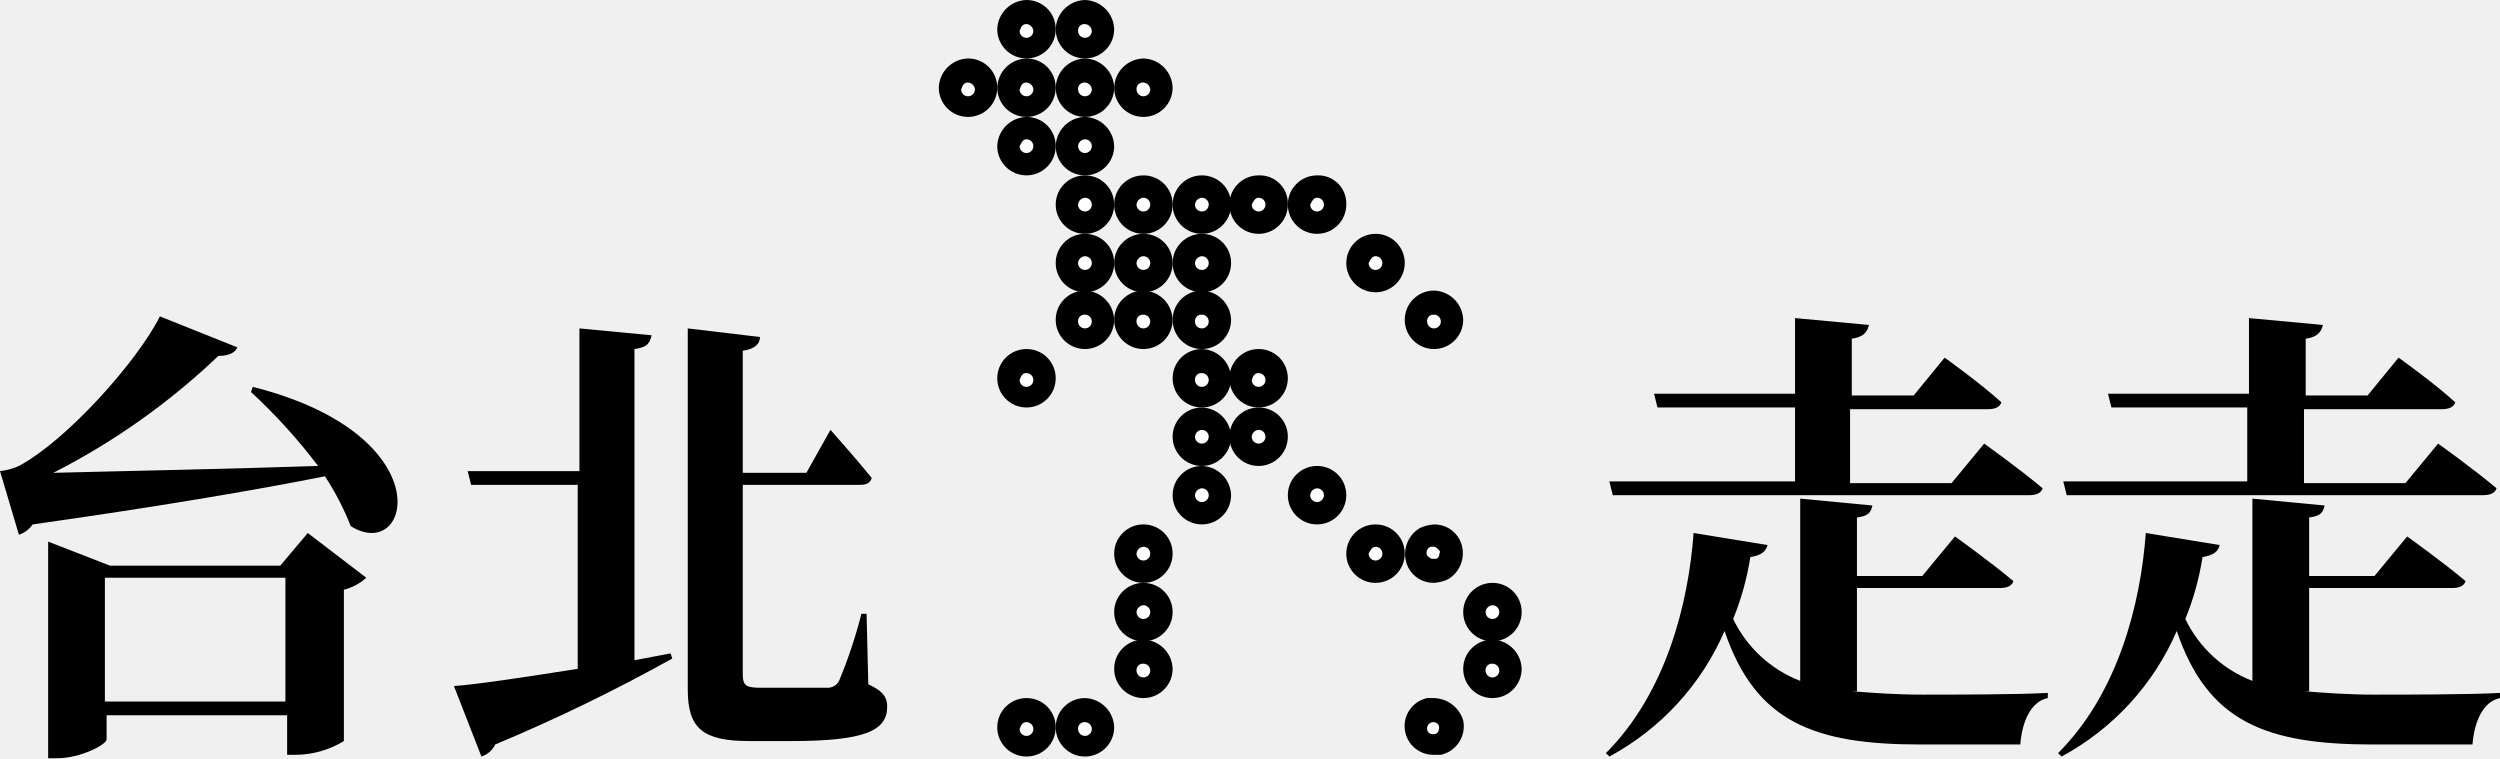
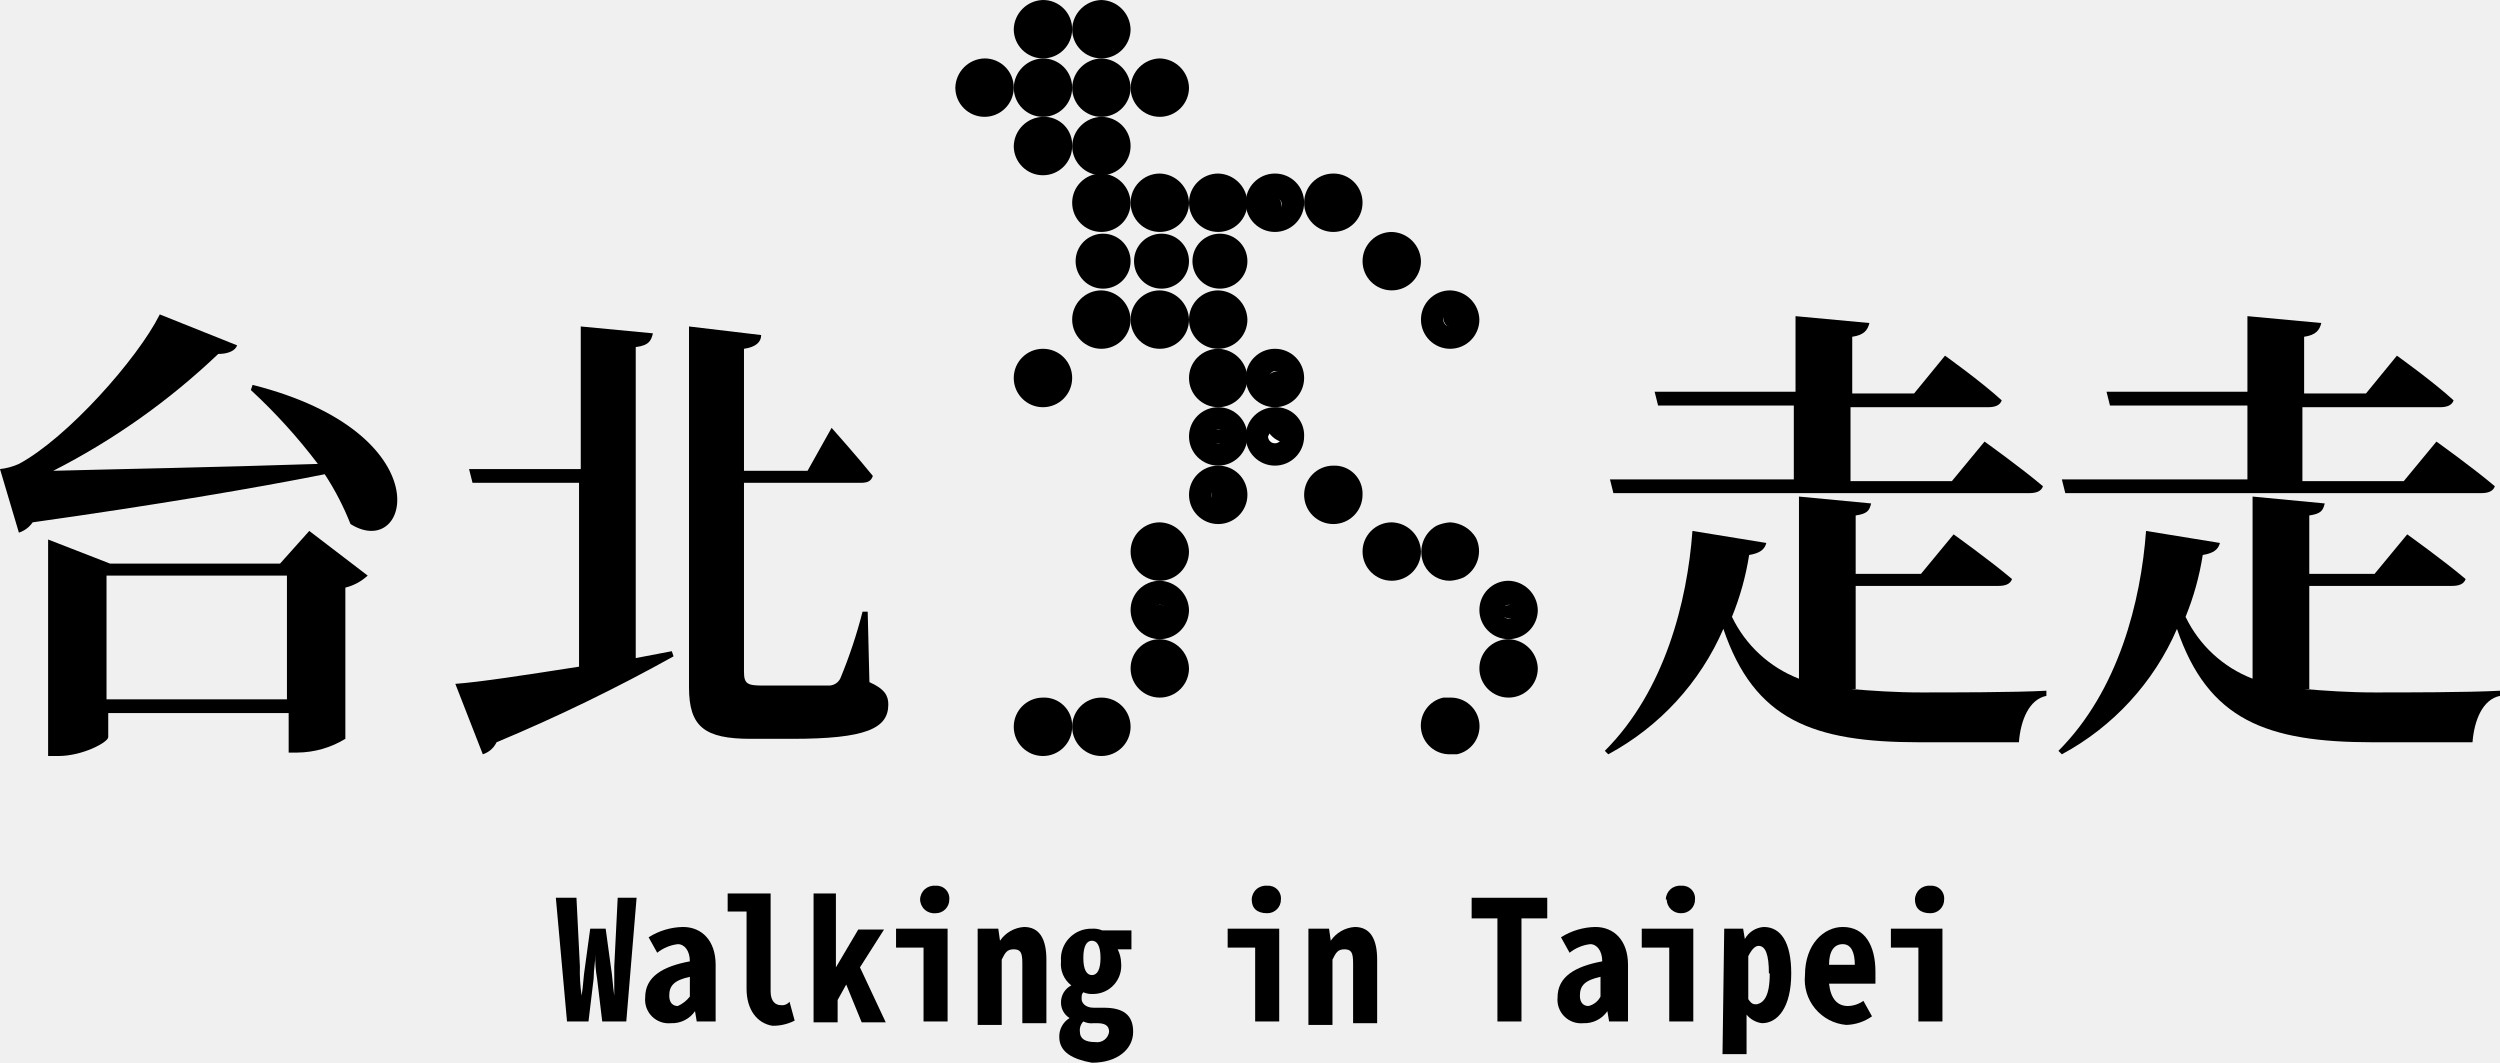
- <svg xmlns="http://www.w3.org/2000/svg" viewBox="0 0 145.4 44.1">
+ <svg xmlns="http://www.w3.org/2000/svg" viewBox="0 0 145.5 61.85">
  <defs>
    <style>.cls-1{fill:#fff;}</style>
  </defs>
  <g id="圖層_2" data-name="圖層 2">
    <g id="圖層_1-2" data-name="圖層 1">
-       <path d="M14.7,22.5c11.1,2.8,9.2,10.3,5.7,8.1a16.11,16.11,0,0,0-1.5-2.9c-4,.8-9.9,1.8-17,2.8a1.56,1.56,0,0,1-.8.6L0,27.4a3.63,3.63,0,0,0,1.1-.3C3.9,25.6,8,21,9.3,18.4l4.5,1.8c-.1.3-.5.5-1.1.5a40.7,40.7,0,0,1-9.6,6.8c3.7-.1,9.4-.2,15.4-.4a32.81,32.81,0,0,0-3.9-4.3ZM17.9,31l3.4,2.6a3,3,0,0,1-1.3.7v8.8a5.44,5.44,0,0,1-2.8.8h-.5V41.6H6.2V43c0,.3-1.5,1.1-2.9,1.1H2.8V31.5l3.6,1.4h9.9Zm-1.3,9.8V33.6H6.1v7.2Z" />
-       <path d="M39,38l.1.3a102,102,0,0,1-10.3,5,1.34,1.34,0,0,1-.8.7l-1.6-4.1c1.4-.1,4-.5,7.2-1V28.2H27.4l-.2-.8h6.5V19.1l4.2.4c-.1.4-.2.7-1,.8V38.4Zm11.5,1.8c.9.4,1.1.8,1.1,1.3,0,1.4-1.3,2-5.6,2H43.6c-2.7,0-3.6-.7-3.6-3v-21l4.2.5c0,.4-.3.7-1,.8v7.1h3.7L48.3,25s1.6,1.8,2.4,2.8c-.1.3-.3.4-.7.4H43.2v11c0,.7.2.8,1.1.8h3.8a.75.75,0,0,0,.7-.4,28.3,28.3,0,0,0,1.3-3.9h.3Z" />
-       <path d="M107.7,40.2c1.2.1,2.6.2,4.1.2,1.7,0,5.5,0,7.3-.1v.3c-1,.2-1.5,1.4-1.6,2.7h-5.8c-6.2,0-9.6-1.3-11.4-6.6A15.1,15.1,0,0,1,93.6,44l-.2-.2c3.5-3.5,4.8-8.7,5.1-12.8l4.3.7c-.1.4-.4.6-1,.7a16.15,16.15,0,0,1-1,3.6,7.2,7.2,0,0,0,3.9,3.6V29l4.2.4c-.1.4-.2.6-.9.7v3.4h3.8l1.9-2.3s2.1,1.5,3.4,2.6c-.1.3-.4.4-.8.4H108v6ZM104.4,28V23.7h-8l-.2-.8h8.2V18.5l4.3.4c-.1.4-.3.7-1,.8V23h3.6l1.8-2.2s2.1,1.5,3.3,2.6c-.1.3-.4.4-.8.4h-8v4.3h5.9l1.9-2.3s2.1,1.5,3.4,2.6c-.1.3-.4.4-.8.4H93.8l-.2-.8Z" />
-       <path d="M134,40.2c1.2.1,2.6.2,4.1.2,1.7,0,5.5,0,7.3-.1v.3c-1,.2-1.5,1.4-1.6,2.7H138c-6.2,0-9.6-1.3-11.4-6.6a15.1,15.1,0,0,1-6.7,7.3l-.2-.2c3.5-3.5,4.8-8.7,5.1-12.8l4.3.7c-.1.4-.4.6-1,.7a16.15,16.15,0,0,1-1,3.6,7.2,7.2,0,0,0,3.9,3.6V29l4.2.4c-.1.4-.2.6-.9.7v3.4h3.8l1.9-2.3s2.1,1.5,3.4,2.6c-.1.3-.4.4-.8.4h-8.3v6ZM130.7,28V23.7h-7.9l-.2-.8h8.2V18.5l4.3.4c-.1.4-.3.7-1,.8V23h3.6l1.8-2.2s2.1,1.5,3.3,2.6c-.1.3-.4.4-.8.4h-8v4.3h5.9l1.9-2.3s2.1,1.5,3.4,2.6c-.1.3-.4.4-.8.4H120.2L120,28Z" />
-       <path class="cls-1" d="M59.7,2.8a1,1,0,1,1,1-1A1,1,0,0,1,59.7,2.8Z" />
-       <path d="M59.7,1.4a.43.43,0,0,1,.4.4.4.4,0,0,1-.8,0c.1-.3.2-.4.4-.4m0-1.4A1.75,1.75,0,0,0,58,1.7a1.7,1.7,0,1,0,3.4,0A1.69,1.69,0,0,0,59.7,0Z" />
-       <path class="cls-1" d="M63.1,2.8a1,1,0,0,1,0-2,1.08,1.08,0,0,1,1,1A1,1,0,0,1,63.1,2.8Z" />
-       <path d="M63.1,1.4a.43.43,0,0,1,.4.4.4.4,0,1,1-.8,0,.37.37,0,0,1,.4-.4m0-1.4a1.75,1.75,0,0,0-1.7,1.7,1.7,1.7,0,1,0,3.4,0A1.75,1.75,0,0,0,63.1,0Z" />
-       <path class="cls-1" d="M59.7,9.5a1,1,0,1,1,1-1A.94.94,0,0,1,59.7,9.5Z" />
-       <path d="M59.7,8.1a.4.4,0,1,1-.4.4c.1-.2.2-.4.4-.4m0-1.3A1.75,1.75,0,0,0,58,8.5a1.7,1.7,0,1,0,3.4,0,1.69,1.69,0,0,0-1.7-1.7Z" />
-       <path class="cls-1" d="M63.1,9.5a1,1,0,1,1,0-2,1.08,1.08,0,0,1,1,1A.94.94,0,0,1,63.1,9.5Z" />
-       <path d="M63.1,8.1a.4.4,0,1,1-.4.4.43.43,0,0,1,.4-.4m0-1.3a1.75,1.75,0,0,0-1.7,1.7,1.7,1.7,0,1,0,3.4,0,1.75,1.75,0,0,0-1.7-1.7Z" />
-       <circle class="cls-1" cx="63.1" cy="15.3" r="1" />
-       <path d="M63.1,14.9a.4.4,0,1,1-.4.4.43.43,0,0,1,.4-.4m0-1.3a1.7,1.7,0,1,0,1.7,1.7,1.69,1.69,0,0,0-1.7-1.7Z" />
-       <path class="cls-1" d="M66.5,16.3a1,1,0,1,1,1-1A1.08,1.08,0,0,1,66.5,16.3Z" />
-       <path d="M66.5,14.9a.4.4,0,1,1-.4.4.43.43,0,0,1,.4-.4m0-1.3a1.7,1.7,0,1,0,1.7,1.7,1.69,1.69,0,0,0-1.7-1.7Z" />
-       <circle class="cls-1" cx="69.9" cy="15.3" r="1" />
-       <path d="M69.9,14.9a.4.4,0,1,1-.4.4.43.43,0,0,1,.4-.4m0-1.3a1.7,1.7,0,1,0,1.7,1.7,1.69,1.69,0,0,0-1.7-1.7Z" />
-       <path class="cls-1" d="M63.1,19.7a1,1,0,0,1,0-2,1.08,1.08,0,0,1,1,1A1,1,0,0,1,63.1,19.7Z" />
-       <path d="M63.1,18.3a.4.4,0,1,1-.4.4.37.37,0,0,1,.4-.4m0-1.4a1.7,1.7,0,1,0,1.7,1.7,1.75,1.75,0,0,0-1.7-1.7Z" />
-       <path class="cls-1" d="M66.5,19.7a1,1,0,1,1,1-1A1.08,1.08,0,0,1,66.5,19.7Z" />
-       <path d="M66.5,18.3a.4.4,0,1,1-.4.4.37.37,0,0,1,.4-.4m0-1.4a1.7,1.7,0,1,0,1.7,1.7,1.75,1.75,0,0,0-1.7-1.7Z" />
-       <path class="cls-1" d="M69.9,19.7a1,1,0,1,1,1-1A1.08,1.08,0,0,1,69.9,19.7Z" />
-       <path d="M69.9,18.3a.4.4,0,1,1-.4.4.37.37,0,0,1,.4-.4m0-1.4a1.7,1.7,0,1,0,1.7,1.7,1.75,1.75,0,0,0-1.7-1.7Z" />
-       <path class="cls-1" d="M63.1,12.9a1,1,0,0,1,0-2,1.08,1.08,0,0,1,1,1A1,1,0,0,1,63.1,12.9Z" />
-       <path d="M63.1,11.5a.4.4,0,1,1-.4.4.43.43,0,0,1,.4-.4m0-1.3a1.7,1.7,0,1,0,1.7,1.7,1.69,1.69,0,0,0-1.7-1.7Z" />
-       <path class="cls-1" d="M66.5,12.9a1,1,0,1,1,1-1A1.08,1.08,0,0,1,66.5,12.9Z" />
-       <path d="M66.5,11.5a.4.4,0,1,1-.4.4.43.43,0,0,1,.4-.4m0-1.3a1.7,1.7,0,1,0,1.7,1.7,1.69,1.69,0,0,0-1.7-1.7Z" />
-       <path class="cls-1" d="M69.9,12.9a1,1,0,1,1,1-1A1.08,1.08,0,0,1,69.9,12.9Z" />
-       <path d="M69.9,11.5a.4.4,0,1,1-.4.4.43.43,0,0,1,.4-.4m0-1.3a1.7,1.7,0,1,0,1.7,1.7,1.69,1.69,0,0,0-1.7-1.7Z" />
-       <path class="cls-1" d="M73.2,12.9a1,1,0,1,1,1-1A.94.94,0,0,1,73.2,12.9Z" />
-       <path d="M73.2,11.5a.4.4,0,1,1-.4.4c.1-.2.2-.4.4-.4m0-1.3a1.7,1.7,0,1,0,1.7,1.7,1.63,1.63,0,0,0-1.7-1.7Z" />
-       <path class="cls-1" d="M76.6,12.9a1,1,0,1,1,1-1A.94.94,0,0,1,76.6,12.9Z" />
-       <path d="M76.6,11.5a.4.4,0,1,1-.4.4c.1-.2.2-.4.4-.4m0-1.3a1.7,1.7,0,1,0,1.7,1.7,1.63,1.63,0,0,0-1.7-1.7Z" />
-       <path class="cls-1" d="M59.7,43.3a1,1,0,1,1,1-1A.94.94,0,0,1,59.7,43.3Z" />
-       <path d="M59.7,42a.4.4,0,1,1-.4.4c.1-.3.2-.4.4-.4m0-1.4a1.7,1.7,0,1,0,1.7,1.7,1.69,1.69,0,0,0-1.7-1.7Z" />
-       <circle class="cls-1" cx="63.1" cy="42.3" r="1" />
-       <path d="M63.1,42a.4.4,0,1,1-.4.4.37.37,0,0,1,.4-.4m0-1.4a1.7,1.7,0,1,0,1.7,1.7,1.75,1.75,0,0,0-1.7-1.7Z" />
-       <path class="cls-1" d="M66.5,40a1,1,0,1,1,1-1A1.08,1.08,0,0,1,66.5,40Z" />
-       <path d="M66.5,38.6a.4.4,0,1,1-.4.4.37.37,0,0,1,.4-.4m0-1.4a1.7,1.7,0,1,0,1.7,1.7,1.75,1.75,0,0,0-1.7-1.7Z" />
-       <path class="cls-1" d="M66.5,36.6a1,1,0,1,1,1-1A1.08,1.08,0,0,1,66.5,36.6Z" />
-       <path d="M66.5,35.2a.4.4,0,1,1-.4.4.43.43,0,0,1,.4-.4m0-1.3a1.7,1.7,0,1,0,1.7,1.7,1.69,1.69,0,0,0-1.7-1.7Z" />
-       <path class="cls-1" d="M66.5,33.2a1,1,0,1,1,1-1A1.08,1.08,0,0,1,66.5,33.2Z" />
-       <path d="M66.5,31.8a.4.4,0,1,1-.4.4.43.43,0,0,1,.4-.4m0-1.3a1.7,1.7,0,1,0,1.7,1.7,1.69,1.69,0,0,0-1.7-1.7Z" />
-       <path class="cls-1" d="M83.4,43.3a1,1,0,0,1-.2-2h.2a1,1,0,0,1,1,.8,1.13,1.13,0,0,1-.1.8.62.62,0,0,1-.6.4Z" />
-       <path d="M83.4,42a.32.32,0,0,1,.3.3c0,.2-.1.4-.3.4h-.1a.32.32,0,0,1-.3-.3.37.37,0,0,1,.4-.4h0m0-1.4H83a1.67,1.67,0,0,0,.4,3.3h.4a1.7,1.7,0,0,0,1.3-2,1.83,1.83,0,0,0-1.7-1.3Z" />
-       <path class="cls-1" d="M86.8,40a1,1,0,1,1,1-1A1.08,1.08,0,0,1,86.8,40Z" />
-       <path d="M86.8,38.6a.4.4,0,1,1-.4.4.37.37,0,0,1,.4-.4m0-1.4a1.7,1.7,0,1,0,1.7,1.7,1.75,1.75,0,0,0-1.7-1.7Z" />
-       <path class="cls-1" d="M86.8,36.6a1,1,0,1,1,1-1A1.08,1.08,0,0,1,86.8,36.6Z" />
-       <path d="M86.8,35.2a.4.4,0,1,1-.4.4.43.43,0,0,1,.4-.4m0-1.3a1.7,1.7,0,1,0,1.7,1.7,1.69,1.69,0,0,0-1.7-1.7Z" />
-       <path class="cls-1" d="M83.4,33.2a1,1,0,0,1-.9-.6,1.06,1.06,0,0,1-.1-.8,1,1,0,0,1,.5-.6.75.75,0,0,1,.5-.1,1.05,1.05,0,0,1,.9.5,1.06,1.06,0,0,1,.1.8,1,1,0,0,1-.5.6A.55.55,0,0,1,83.4,33.2Z" />
-       <path d="M83.4,31.8c.1,0,.2.1.3.2s0,.2,0,.3a.22.22,0,0,1-.2.2h-.2c-.1,0-.2-.1-.3-.2a.37.37,0,0,1,.2-.5h.2m0-1.3a2.35,2.35,0,0,0-.8.2,1.76,1.76,0,0,0-.7,2.3,1.65,1.65,0,0,0,1.5.9,2.35,2.35,0,0,0,.8-.2,1.76,1.76,0,0,0,.7-2.3,1.65,1.65,0,0,0-1.5-.9Z" />
-       <path class="cls-1" d="M76.6,29.8a1,1,0,1,1,1-1C77.7,29.4,77.2,29.8,76.6,29.8Z" />
-       <path d="M76.6,28.4a.4.4,0,1,1-.4.4.43.43,0,0,1,.4-.4m0-1.3a1.7,1.7,0,1,0,1.7,1.7,1.69,1.69,0,0,0-1.7-1.7Z" />
-       <path class="cls-1" d="M73.2,26.4a1,1,0,1,1,1-1C74.3,26,73.8,26.4,73.2,26.4Z" />
-       <path d="M73.2,25a.4.4,0,1,1-.4.4.43.43,0,0,1,.4-.4m0-1.3a1.7,1.7,0,1,0,1.7,1.7,1.69,1.69,0,0,0-1.7-1.7Z" />
-       <path class="cls-1" d="M73.2,23a1,1,0,1,1,1-1C74.3,22.6,73.8,23,73.2,23Z" />
-       <path d="M73.2,21.7a.4.4,0,1,1-.4.4c.1-.3.2-.4.4-.4m0-1.4A1.7,1.7,0,1,0,74.9,22a1.69,1.69,0,0,0-1.7-1.7Z" />
-       <path class="cls-1" d="M69.9,26.4a1,1,0,1,1,1-1A1,1,0,0,1,69.9,26.4Z" />
-       <path d="M69.9,25a.4.4,0,1,1-.4.4.43.43,0,0,1,.4-.4m0-1.3a1.7,1.7,0,1,0,1.7,1.7,1.75,1.75,0,0,0-1.7-1.7Z" />
-       <circle class="cls-1" cx="69.9" cy="22" r="1" />
-       <path d="M69.9,21.7a.4.4,0,1,1-.4.4.37.37,0,0,1,.4-.4m0-1.4A1.7,1.7,0,1,0,71.6,22a1.75,1.75,0,0,0-1.7-1.7Z" />
-       <path class="cls-1" d="M69.9,29.8a1,1,0,1,1,1-1A1,1,0,0,1,69.9,29.8Z" />
-       <path d="M69.9,28.4a.4.4,0,1,1-.4.4.43.43,0,0,1,.4-.4m0-1.3a1.7,1.7,0,1,0,1.7,1.7,1.75,1.75,0,0,0-1.7-1.7Z" />
-       <path class="cls-1" d="M80,33.2a1,1,0,1,1,1-1A1,1,0,0,1,80,33.2Z" />
-       <path d="M80,31.8a.4.4,0,1,1-.4.4c.1-.2.2-.4.4-.4m0-1.3a1.7,1.7,0,1,0,1.7,1.7A1.69,1.69,0,0,0,80,30.5Z" />
-       <circle class="cls-1" cx="80" cy="15.3" r="1" />
-       <path d="M80,14.9a.4.4,0,1,1-.4.4c.1-.2.2-.4.4-.4m0-1.3a1.7,1.7,0,1,0,1.7,1.7A1.69,1.69,0,0,0,80,13.6Z" />
-       <path class="cls-1" d="M59.7,23a1,1,0,1,1,1-1A.94.94,0,0,1,59.7,23Z" />
-       <path d="M59.7,21.7a.4.4,0,1,1-.4.4c.1-.3.2-.4.4-.4m0-1.4A1.7,1.7,0,1,0,61.4,22a1.69,1.69,0,0,0-1.7-1.7Z" />
-       <path class="cls-1" d="M83.4,19.7a1,1,0,1,1,1-1A1,1,0,0,1,83.4,19.7Z" />
-       <path d="M83.4,18.3a.4.4,0,1,1-.4.4.37.37,0,0,1,.4-.4m0-1.4a1.7,1.7,0,1,0,1.7,1.7,1.75,1.75,0,0,0-1.7-1.7Z" />
-       <path class="cls-1" d="M56.3,6.1a1,1,0,0,1-1-1,1.08,1.08,0,0,1,1-1,1,1,0,0,1,0,2Z" />
-       <path d="M56.3,4.8a.43.43,0,0,1,.4.4.4.4,0,0,1-.8,0c.1-.3.2-.4.4-.4m0-1.4a1.75,1.75,0,0,0-1.7,1.7,1.7,1.7,0,0,0,3.4,0,1.69,1.69,0,0,0-1.7-1.7Z" />
-       <path class="cls-1" d="M59.7,6.1a1,1,0,0,1-1-1,1.08,1.08,0,0,1,1-1,1,1,0,0,1,0,2Z" />
-       <path d="M59.7,4.8a.43.43,0,0,1,.4.4.4.4,0,1,1-.8,0c.1-.3.2-.4.4-.4m0-1.4A1.75,1.75,0,0,0,58,5.1a1.7,1.7,0,1,0,3.4,0,1.69,1.69,0,0,0-1.7-1.7Z" />
-       <circle class="cls-1" cx="63.1" cy="5.1" r="1" />
-       <path d="M63.1,4.8a.43.43,0,0,1,.4.4.4.4,0,1,1-.8,0,.37.37,0,0,1,.4-.4m0-1.4a1.75,1.75,0,0,0-1.7,1.7,1.7,1.7,0,1,0,3.4,0,1.75,1.75,0,0,0-1.7-1.7Z" />
-       <path class="cls-1" d="M66.5,6.1a1,1,0,0,1-1-1,1.08,1.08,0,0,1,1-1,1,1,0,0,1,1,1A1.08,1.08,0,0,1,66.5,6.1Z" />
-       <path d="M66.5,4.8a.43.43,0,0,1,.4.4.4.4,0,0,1-.8,0,.37.37,0,0,1,.4-.4m0-1.4a1.75,1.75,0,0,0-1.7,1.7,1.7,1.7,0,1,0,3.4,0,1.75,1.75,0,0,0-1.7-1.7Z" />
+       <path d="M32.35,52.25h1.2l.2,4a9.7,9.7,0,0,0,.1,1.7h0c.1-.6.1-1.1.2-1.7l.3-2.2h.9l.3,2.2c.1.6.1,1,.2,1.7h0v-1.7l.2-4h1.1l-.6,7.2h-1.4l-.3-2.5a6.6,6.6,0,0,1-.1-1.4h0c0,.4-.1.9-.1,1.4l-.3,2.5H33Z" />
+       <path d="M37.55,58.05c0-1.2,1-1.8,2.6-2.1,0-.6-.3-1-.7-1a2.37,2.37,0,0,0-1.2.5l-.5-.9a3.86,3.86,0,0,1,2-.6c1.1,0,1.9.8,1.9,2.2v3.3h-1.1l-.1-.6h0a1.62,1.62,0,0,1-1.4.7A1.37,1.37,0,0,1,37.55,58.05Zm2.6-.1v-1.1c-.9.2-1.2.5-1.2,1.1,0,.4.2.6.5.6A1.87,1.87,0,0,0,40.15,58Z" />
+       <path d="M43.45,57.55v-4.5h-1.1V52h2.5v5.7c0,.6.3.8.6.8a.55.55,0,0,0,.5-.2l.3,1.1a2.77,2.77,0,0,1-1.3.3C44.05,59.55,43.45,58.75,43.45,57.55Z" />
+       <path d="M47.25,52h1.4v4.3h0l1.3-2.2h1.5l-1.4,2.2,1.5,3.2h-1.4l-.9-2.2-.5.9v1.3h-1.4V52Z" />
+       <path d="M53.75,55.15h-1.6v-1.1h3v5.4h-1.4Zm-.2-2.8a.82.82,0,0,1,.9-.8.74.74,0,0,1,.8.8.79.79,0,0,1-.8.8A.82.82,0,0,1,53.55,52.35Z" />
+       <path d="M57,54.05h1.1l.1.7h0a1.84,1.84,0,0,1,1.4-.8c.9,0,1.3.7,1.3,1.9v3.7h-1.4v-3.5c0-.6-.1-.8-.5-.8s-.5.2-.7.6v3.8h-1.4v-5.6Z" />
+       <path d="M61.65,60.35a1.25,1.25,0,0,1,.6-1.1h0a1.05,1.05,0,0,1-.5-.9,1.1,1.1,0,0,1,.6-1h0a1.56,1.56,0,0,1-.6-1.4,1.76,1.76,0,0,1,1.8-1.9,1.27,1.27,0,0,1,.6.1h1.7v1.1h-.8a1.88,1.88,0,0,1,.2.8,1.64,1.64,0,0,1-1.6,1.8,1.27,1.27,0,0,1-.6-.1c-.1.1-.1.2-.1.4s.2.5.7.5h.6c1.1,0,1.7.4,1.7,1.4s-.9,1.8-2.4,1.8C62.45,61.65,61.65,61.25,61.65,60.35Zm2.9-.3c0-.4-.3-.5-.7-.5h-.2a1.08,1.08,0,0,1-.6-.1.73.73,0,0,0-.2.6q0,.6.9.6A.7.7,0,0,0,64.55,60.05Zm-.5-4.3c0-.7-.2-1-.5-1s-.5.3-.5,1,.2,1,.5,1S64.05,56.45,64.05,55.75Z" />
+       <path d="M73.05,55.15h-1.6v-1.1h3v5.4h-1.4Zm-.2-2.8a.82.82,0,0,1,.9-.8.74.74,0,0,1,.8.8.79.79,0,0,1-.8.8C73.15,53.15,72.85,52.85,72.85,52.35Z" />
+       <path d="M76.25,54.05h1.1l.1.7h0a1.84,1.84,0,0,1,1.4-.8c.9,0,1.3.7,1.3,1.9v3.7h-1.4v-3.5c0-.6-.1-.8-.5-.8s-.5.2-.7.6v3.8h-1.4v-5.6Z" />
+       <path d="M87.15,53.45h-1.5v-1.2h4.4v1.2h-1.5v6h-1.4Z" />
+       <path d="M90.65,58.05c0-1.2,1-1.8,2.6-2.1,0-.6-.3-1-.7-1a2.37,2.37,0,0,0-1.2.5l-.5-.9a3.86,3.86,0,0,1,2-.6c1.1,0,1.9.8,1.9,2.2v3.3h-1.1l-.1-.6h0a1.62,1.62,0,0,1-1.4.7A1.37,1.37,0,0,1,90.65,58.05Zm2.5-.1v-1.1c-.9.2-1.2.5-1.2,1.1,0,.4.2.6.5.6A1.06,1.06,0,0,0,93.15,58Z" />
+       <path d="M97.15,55.15h-1.6v-1.1h3v5.4h-1.4Zm-.2-2.8a.82.82,0,0,1,.9-.8.74.74,0,0,1,.8.8.79.79,0,0,1-.8.8A.82.82,0,0,1,97,52.35Z" />
+       <path d="M100.35,54.05h1.1l.1.6h0a1.36,1.36,0,0,1,1.1-.7c1,0,1.6.9,1.6,2.7,0,2-.8,2.9-1.7,2.9a1.38,1.38,0,0,1-.9-.5v2.3h-1.4l.1-7.3Zm2.6,2.6c0-1.1-.2-1.6-.6-1.6q-.3,0-.6.6v2.5c.2.3.3.3.5.3C102.65,58.35,103,58,103,56.65Z" />
+       <path d="M105.05,56.75c0-1.8,1.1-2.8,2.2-2.8,1.3,0,1.9,1.1,1.9,2.6v.7h-2.7c.1.9.5,1.3,1.1,1.3a1.61,1.61,0,0,0,.9-.3l.5.9a2.69,2.69,0,0,1-1.5.5A2.64,2.64,0,0,1,105.05,56.75Zm2.9-.6c0-.7-.2-1.2-.7-1.2s-.8.4-.8,1.2Z" />
+       <path d="M111.65,55.15h-1.6v-1.1h3v5.4h-1.4Zm-.2-2.8a.82.82,0,0,1,.9-.8.74.74,0,0,1,.8.8.79.79,0,0,1-.8.8C111.75,53.15,111.45,52.85,111.45,52.35Z" />
+       <path d="M14.7,22.4c11.1,2.8,9.2,10.3,5.7,8.1a16.11,16.11,0,0,0-1.5-2.9c-4,.8-9.9,1.8-17,2.8a1.56,1.56,0,0,1-.8.6L0,27.3A3.63,3.63,0,0,0,1.1,27c2.8-1.5,6.9-6.1,8.2-8.7l4.5,1.8c-.1.3-.5.5-1.1.5a40.7,40.7,0,0,1-9.6,6.8c3.7-.1,9.4-.2,15.4-.4a32.81,32.81,0,0,0-3.9-4.3ZM18,30.9l3.4,2.6a3,3,0,0,1-1.3.7V43a5.44,5.44,0,0,1-2.8.8h-.5V41.5H6.3v1.4c0,.3-1.5,1.1-2.9,1.1H2.8V31.4l3.6,1.4h9.9Zm-1.3,9.8V33.5H6.2v7.2Z" />
+       <path d="M39.1,37.9l.1.3a102,102,0,0,1-10.3,5,1.34,1.34,0,0,1-.8.7l-1.6-4.1c1.4-.1,4-.5,7.2-1V28.1H27.5l-.2-.8h6.5V19l4.2.4c-.1.4-.2.7-1,.8V38.3Zm11.5,1.8c.9.4,1.1.8,1.1,1.3,0,1.4-1.3,2-5.6,2H43.7c-2.7,0-3.6-.7-3.6-3V19l4.2.5c0,.4-.3.7-1,.8v7.1H47l1.4-2.5s1.6,1.8,2.4,2.8c-.1.3-.3.4-.7.4H43.3v11c0,.7.2.8,1.1.8h3.8a.75.75,0,0,0,.7-.4,28.3,28.3,0,0,0,1.3-3.9h.3Z" />
+       <path d="M107.7,40.1c1.2.1,2.6.2,4.1.2,1.7,0,5.5,0,7.3-.1v.3c-1,.2-1.5,1.4-1.6,2.7h-5.8c-6.2,0-9.6-1.3-11.4-6.6a15.1,15.1,0,0,1-6.7,7.3l-.2-.2c3.5-3.5,4.8-8.7,5.1-12.8l4.3.7c-.1.4-.4.6-1,.7a16.15,16.15,0,0,1-1,3.6,7.2,7.2,0,0,0,3.9,3.6V28.9l4.2.4c-.1.4-.2.6-.9.7v3.4h3.8l1.9-2.3s2.1,1.5,3.4,2.6c-.1.3-.4.4-.8.4H108v6Zm-3.3-12.2V23.6H96.5l-.2-.8h8.2V18.4l4.3.4c-.1.4-.3.7-1,.8v3.3h3.6l1.8-2.2s2.1,1.5,3.3,2.6c-.1.3-.4.4-.8.4h-8V28h5.9l1.9-2.3s2.1,1.5,3.4,2.6c-.1.3-.4.4-.8.4H93.9l-.2-.8Z" />
+       <path d="M134.1,40.1c1.2.1,2.6.2,4.1.2,1.7,0,5.5,0,7.3-.1v.3c-1,.2-1.5,1.4-1.6,2.7h-5.8c-6.2,0-9.6-1.3-11.4-6.6a15.1,15.1,0,0,1-6.7,7.3l-.2-.2c3.5-3.5,4.8-8.7,5.1-12.8l4.3.7c-.1.4-.4.6-1,.7a16.15,16.15,0,0,1-1,3.6,7.2,7.2,0,0,0,3.9,3.6V28.9l4.2.4c-.1.4-.2.6-.9.7v3.4h3.8l1.9-2.3s2.1,1.5,3.4,2.6c-.1.3-.4.4-.8.4h-8.3v6Zm-3.3-12.2V23.6h-8l-.2-.8h8.2V18.4l4.3.4c-.1.4-.3.7-1,.8v3.3h3.6l1.8-2.2s2.1,1.5,3.3,2.6c-.1.3-.4.4-.8.4h-8V28h5.9l1.9-2.3s2.1,1.5,3.4,2.6c-.1.3-.4.4-.8.4H120.2l-.2-.8Z" />
+       <path class="cls-1" d="M60.7,2.7a1,1,0,1,1,1-1A.94.94,0,0,1,60.7,2.7Z" />
+       <path d="M60.7,1.3a.43.43,0,0,1,.4.4.4.4,0,0,1-.8,0,.43.43,0,0,1,.4-.4m0-1.3A1.75,1.75,0,0,0,59,1.7a1.7,1.7,0,1,0,3.4,0A1.69,1.69,0,0,0,60.7,0Z" />
+       <path class="cls-1" d="M64.1,2.7a1,1,0,1,1,1-1A.94.94,0,0,1,64.1,2.7Z" />
+       <path d="M64.1,1.3a.43.43,0,0,1,.4.4.4.4,0,1,1-.8,0,.43.43,0,0,1,.4-.4m0-1.3a1.75,1.75,0,0,0-1.7,1.7,1.7,1.7,0,0,0,3.4,0A1.75,1.75,0,0,0,64.1,0Z" />
+       <path class="cls-1" d="M60.7,9.5a1,1,0,1,1,1-1A1,1,0,0,1,60.7,9.5Z" />
+       <path d="M60.7,8.1a.4.4,0,1,1-.4.4c.1-.2.2-.4.4-.4m0-1.3A1.75,1.75,0,0,0,59,8.5a1.7,1.7,0,1,0,3.4,0,1.63,1.63,0,0,0-1.7-1.7Z" />
+       <path class="cls-1" d="M64.1,9.5a1,1,0,1,1,1-1A1,1,0,0,1,64.1,9.5Z" />
+       <path d="M64.1,8.1a.4.4,0,1,1-.4.4.43.43,0,0,1,.4-.4m0-1.3a1.75,1.75,0,0,0-1.7,1.7,1.7,1.7,0,0,0,3.4,0,1.69,1.69,0,0,0-1.7-1.7Z" />
+       <path class="cls-1" d="M64.1,19.6a1,1,0,1,1,1-1A.94.94,0,0,1,64.1,19.6Z" />
+       <path d="M64.1,18.2a.4.4,0,1,1-.4.4.43.43,0,0,1,.4-.4m0-1.3a1.7,1.7,0,1,0,1.7,1.7,1.75,1.75,0,0,0-1.7-1.7Z" />
+       <path class="cls-1" d="M67.5,19.6a1,1,0,1,1,1-1A1,1,0,0,1,67.5,19.6Z" />
+       <path d="M67.5,18.2a.4.4,0,1,1-.4.4.43.43,0,0,1,.4-.4m0-1.3a1.7,1.7,0,1,0,1.7,1.7,1.75,1.75,0,0,0-1.7-1.7Z" />
+       <path class="cls-1" d="M70.9,19.6a1,1,0,0,1,0-2,1.08,1.08,0,0,1,1,1A1,1,0,0,1,70.9,19.6Z" />
+       <path d="M70.9,18.2a.4.4,0,1,1-.4.4.43.43,0,0,1,.4-.4m0-1.3a1.7,1.7,0,1,0,1.7,1.7,1.75,1.75,0,0,0-1.7-1.7Z" />
+       <path class="cls-1" d="M64.1,12.9a1,1,0,1,1,1-1A1,1,0,0,1,64.1,12.9Z" />
+       <path d="M64.1,11.5a.4.4,0,1,1-.4.4.37.37,0,0,1,.4-.4m0-1.4a1.7,1.7,0,1,0,1.7,1.7,1.75,1.75,0,0,0-1.7-1.7Z" />
+       <path class="cls-1" d="M67.5,12.9a1,1,0,1,1,1-1A1.08,1.08,0,0,1,67.5,12.9Z" />
+       <path d="M67.5,11.5a.4.4,0,1,1-.4.4.37.37,0,0,1,.4-.4m0-1.4a1.7,1.7,0,1,0,1.7,1.7,1.75,1.75,0,0,0-1.7-1.7Z" />
+       <path class="cls-1" d="M70.9,12.9a1,1,0,0,1,0-2,1.08,1.08,0,0,1,1,1A1.08,1.08,0,0,1,70.9,12.9Z" />
+       <path d="M70.9,11.5a.4.4,0,1,1-.4.4.37.37,0,0,1,.4-.4m0-1.4a1.7,1.7,0,1,0,1.7,1.7,1.75,1.75,0,0,0-1.7-1.7Z" />
+       <path class="cls-1" d="M74.2,12.9a1,1,0,1,1,1-1A.94.94,0,0,1,74.2,12.9Z" />
+       <path d="M74.2,11.5a.4.4,0,1,1-.4.4c.1-.3.2-.4.4-.4m0-1.4a1.7,1.7,0,1,0,1.7,1.7,1.69,1.69,0,0,0-1.7-1.7Z" />
+       <path class="cls-1" d="M77.6,12.9a1,1,0,1,1,1-1A.94.94,0,0,1,77.6,12.9Z" />
+       <path d="M77.6,11.5a.4.4,0,1,1-.4.4c.1-.3.2-.4.4-.4m0-1.4a1.7,1.7,0,1,0,1.7,1.7,1.69,1.69,0,0,0-1.7-1.7Z" />
+       <path class="cls-1" d="M60.7,43.3a1,1,0,1,1,1-1A1,1,0,0,1,60.7,43.3Z" />
+       <path d="M60.7,41.9a.4.4,0,1,1-.4.4c.1-.2.2-.4.4-.4m0-1.3a1.7,1.7,0,1,0,1.7,1.7,1.63,1.63,0,0,0-1.7-1.7Z" />
+       <circle class="cls-1" cx="64.1" cy="42.3" r="1" />
+       <path d="M64.1,41.9a.4.4,0,1,1-.4.4.43.43,0,0,1,.4-.4m0-1.3a1.7,1.7,0,1,0,1.7,1.7,1.69,1.69,0,0,0-1.7-1.7Z" />
+       <path class="cls-1" d="M67.5,39.9a1,1,0,1,1,1-1A1,1,0,0,1,67.5,39.9Z" />
+       <path d="M67.5,38.5a.4.4,0,1,1-.4.4.43.43,0,0,1,.4-.4m0-1.3a1.7,1.7,0,1,0,1.7,1.7,1.75,1.75,0,0,0-1.7-1.7Z" />
+       <path class="cls-1" d="M67.5,36.5a1,1,0,1,1,1-1A1,1,0,0,1,67.5,36.5Z" />
+       <path d="M67.5,35.2a.4.4,0,1,1-.4.4.43.43,0,0,1,.4-.4m0-1.4a1.7,1.7,0,1,0,1.7,1.7,1.75,1.75,0,0,0-1.7-1.7Z" />
+       <path class="cls-1" d="M67.5,33.2a1,1,0,1,1,1-1A1.08,1.08,0,0,1,67.5,33.2Z" />
+       <path d="M67.5,31.8a.4.4,0,1,1-.4.4.43.43,0,0,1,.4-.4m0-1.4a1.7,1.7,0,1,0,1.7,1.7,1.75,1.75,0,0,0-1.7-1.7Z" />
+       <path class="cls-1" d="M84.4,43.3a1,1,0,0,1-.2-2h.2a1,1,0,0,1,1,.8,1.13,1.13,0,0,1-.1.8.82.82,0,0,1-.6.4Z" />
+       <path d="M84.4,41.9a.32.32,0,0,1,.3.3c0,.2-.1.4-.3.4h-.1a.32.32,0,0,1-.3-.3c0-.1.1-.3.4-.4h0m0-1.3H84a1.67,1.67,0,0,0,.4,3.3h.4a1.67,1.67,0,0,0-.4-3.3Z" />
+       <path class="cls-1" d="M87.8,39.9a1,1,0,1,1,1-1A1,1,0,0,1,87.8,39.9Z" />
+       <path d="M87.8,38.5a.4.4,0,1,1-.4.4.43.43,0,0,1,.4-.4m0-1.3a1.7,1.7,0,1,0,1.7,1.7,1.75,1.75,0,0,0-1.7-1.7Z" />
+       <path class="cls-1" d="M87.8,36.5a1,1,0,1,1,1-1A1,1,0,0,1,87.8,36.5Z" />
+       <path d="M87.8,35.2a.4.4,0,1,1-.4.4.43.43,0,0,1,.4-.4m0-1.4a1.7,1.7,0,1,0,1.7,1.7,1.75,1.75,0,0,0-1.7-1.7Z" />
+       <path class="cls-1" d="M84.4,33.2a1,1,0,0,1-.9-.6,1.06,1.06,0,0,1-.1-.8,1,1,0,0,1,.5-.6.75.75,0,0,1,.5-.1,1.05,1.05,0,0,1,.9.5,1.06,1.06,0,0,1,.1.8,1,1,0,0,1-.5.6C84.7,33.1,84.6,33.2,84.4,33.2Z" />
+       <path d="M84.4,31.8c.1,0,.2.1.3.2s0,.2,0,.3a.22.22,0,0,1-.2.2h-.2c-.1,0-.2-.1-.3-.2a.37.37,0,0,1,.2-.5h.2m0-1.4a2.35,2.35,0,0,0-.8.2,1.76,1.76,0,0,0-.7,2.3,1.65,1.65,0,0,0,1.5.9,2.35,2.35,0,0,0,.8-.2,1.76,1.76,0,0,0,.7-2.3,1.86,1.86,0,0,0-1.5-.9Z" />
+       <path class="cls-1" d="M77.6,29.8a1,1,0,1,1,1-1A.94.94,0,0,1,77.6,29.8Z" />
+       <path d="M77.6,28.4a.4.4,0,1,1-.4.4c.1-.2.2-.4.4-.4m0-1.3a1.7,1.7,0,1,0,1.7,1.7,1.63,1.63,0,0,0-1.7-1.7Z" />
+       <path class="cls-1" d="M74.2,26.4a1,1,0,1,1,1-1A.94.94,0,0,1,74.2,26.4Z" />
+       <path d="M74.2,25a.4.4,0,1,1-.4.4c.1-.2.2-.4.4-.4m0-1.3a1.7,1.7,0,1,0,1.7,1.7,1.63,1.63,0,0,0-1.7-1.7Z" />
+       <path class="cls-1" d="M74.2,23a1,1,0,1,1,1-1C75.3,22.6,74.8,23,74.2,23Z" />
+       <path d="M74.2,21.6a.4.4,0,1,1-.4.4c.1-.2.2-.4.4-.4m0-1.3A1.7,1.7,0,1,0,75.9,22a1.69,1.69,0,0,0-1.7-1.7Z" />
+       <path class="cls-1" d="M70.9,26.4a1,1,0,0,1,0-2,1,1,0,0,1,0,2Z" />
+       <path d="M70.9,25a.4.4,0,1,1-.4.4.43.43,0,0,1,.4-.4m0-1.3a1.7,1.7,0,1,0,1.7,1.7,1.69,1.69,0,0,0-1.7-1.7Z" />
+       <circle class="cls-1" cx="70.9" cy="22" r="1" />
+       <path d="M70.9,21.6a.4.4,0,1,1-.4.4.43.43,0,0,1,.4-.4m0-1.3A1.7,1.7,0,1,0,72.6,22a1.75,1.75,0,0,0-1.7-1.7Z" />
+       <path class="cls-1" d="M70.9,29.8a1,1,0,0,1,0-2,1,1,0,0,1,0,2Z" />
+       <path d="M70.9,28.4a.4.4,0,1,1-.4.4.43.43,0,0,1,.4-.4m0-1.3a1.7,1.7,0,1,0,1.7,1.7,1.69,1.69,0,0,0-1.7-1.7Z" />
+       <path class="cls-1" d="M81,33.2a1,1,0,1,1,1-1A1,1,0,0,1,81,33.2Z" />
+       <path d="M81,31.8a.4.4,0,1,1-.4.4c.1-.3.2-.4.4-.4m0-1.4a1.7,1.7,0,1,0,1.7,1.7A1.75,1.75,0,0,0,81,30.4Z" />
+       <circle class="cls-1" cx="81" cy="15.2" r="1" />
+       <path d="M81,14.9a.4.4,0,1,1-.4.4.43.43,0,0,1,.4-.4m0-1.4a1.7,1.7,0,1,0,1.7,1.7A1.75,1.75,0,0,0,81,13.5Z" />
+       <path class="cls-1" d="M60.7,23a1,1,0,1,1,1-1A.94.94,0,0,1,60.7,23Z" />
+       <path d="M60.7,21.6a.4.4,0,1,1-.4.4c.1-.2.2-.4.4-.4m0-1.3A1.7,1.7,0,1,0,62.4,22a1.69,1.69,0,0,0-1.7-1.7Z" />
+       <path class="cls-1" d="M84.4,19.6a1,1,0,1,1,1-1A.94.94,0,0,1,84.4,19.6Z" />
+       <path d="M84.4,18.2a.4.4,0,1,1-.4.4.43.43,0,0,1,.4-.4m0-1.3a1.7,1.7,0,1,0,1.7,1.7,1.75,1.75,0,0,0-1.7-1.7Z" />
+       <path class="cls-1" d="M57.3,6.1a1,1,0,0,1-1-1,1.08,1.08,0,0,1,1-1,1,1,0,0,1,0,2Z" />
+       <path d="M57.3,4.7a.43.43,0,0,1,.4.4.4.4,0,1,1-.8,0c.1-.2.2-.4.4-.4m0-1.3a1.75,1.75,0,0,0-1.7,1.7,1.7,1.7,0,0,0,3.4,0,1.69,1.69,0,0,0-1.7-1.7Z" />
+       <path class="cls-1" d="M60.7,6.1a1,1,0,0,1-1-1,1.08,1.08,0,0,1,1-1,1,1,0,0,1,0,2Z" />
+       <path d="M60.7,4.7a.43.43,0,0,1,.4.4.4.4,0,0,1-.8,0c.1-.2.2-.4.4-.4m0-1.3A1.75,1.75,0,0,0,59,5.1a1.7,1.7,0,1,0,3.4,0,1.69,1.69,0,0,0-1.7-1.7Z" />
+       <circle class="cls-1" cx="64.1" cy="5.1" r="1" />
+       <path d="M64.1,4.7a.43.43,0,0,1,.4.4.4.4,0,1,1-.8,0,.43.43,0,0,1,.4-.4m0-1.3a1.75,1.75,0,0,0-1.7,1.7,1.7,1.7,0,0,0,3.4,0,1.75,1.75,0,0,0-1.7-1.7Z" />
+       <path class="cls-1" d="M67.5,6.1a1,1,0,0,1-1-1,1.08,1.08,0,0,1,1-1,1,1,0,0,1,1,1A1.08,1.08,0,0,1,67.5,6.1Z" />
+       <path d="M67.5,4.7a.43.43,0,0,1,.4.4.4.4,0,0,1-.8,0,.43.43,0,0,1,.4-.4m0-1.3a1.75,1.75,0,0,0-1.7,1.7,1.7,1.7,0,1,0,3.4,0,1.75,1.75,0,0,0-1.7-1.7Z" />
+       <circle cx="60.7" cy="1.7" r="0.7" />
+       <path d="M60.7,2.57a.87.87,0,1,1,.87-.87A.87.87,0,0,1,60.7,2.57Zm0-1.4a.53.53,0,1,0,.53.53A.53.53,0,0,0,60.7,1.17Z" />
+       <circle cx="64.5" cy="1.9" r="1" />
+       <path d="M64.5,3.07A1.17,1.17,0,1,1,65.67,1.9,1.17,1.17,0,0,1,64.5,3.07Zm0-2a.83.83,0,1,0,.83.83A.83.83,0,0,0,64.5,1.07Z" />
+       <circle cx="64.1" cy="5.1" r="1" />
+       <path d="M64.1,6.27A1.17,1.17,0,1,1,65.27,5.1,1.17,1.17,0,0,1,64.1,6.27Zm0-2a.83.83,0,0,0,0,1.66.83.83,0,0,0,0-1.66Z" />
+       <circle cx="60.7" cy="5.2" r="0.7" />
+       <path d="M60.7,6.07a.87.87,0,1,1,.87-.87A.87.87,0,0,1,60.7,6.07Zm0-1.4a.53.53,0,1,0,.53.53A.53.53,0,0,0,60.7,4.67Z" />
+       <ellipse cx="57.3" cy="5" rx="1" ry="0.5" />
+       <path d="M57.3,5.67c-.67,0-1.17-.29-1.17-.67s.5-.67,1.17-.67,1.17.29,1.17.67S58,5.67,57.3,5.67Zm0-1c-.5,0-.83.2-.83.33s.33.33.83.33.83-.2.83-.33S57.8,4.67,57.3,4.67Z" />
+       <ellipse cx="60.7" cy="8.7" rx="0.7" ry="0.9" />
+       <path d="M60.7,9.77a1,1,0,0,1-.87-1.07.89.89,0,1,1,1.74,0A1,1,0,0,1,60.7,9.77Zm0-1.8c-.29,0-.53.33-.53.73s.24.73.53.73.53-.33.53-.73S61,8,60.7,8Z" />
+       <ellipse cx="64.1" cy="8.7" rx="0.7" ry="0.9" />
+       <path d="M64.1,9.77a1,1,0,0,1-.87-1.07A.89.89,0,1,1,65,8.7,1,1,0,0,1,64.1,9.77Zm0-1.8c-.28,0-.53.34-.53.73s.24.73.53.73.53-.33.53-.73S64.39,8,64.1,8Z" />
+       <circle cx="67.3" cy="5.1" r="0.8" />
+       <circle cx="64.2" cy="11.8" r="0.7" />
+       <circle cx="67.6" cy="11.8" r="0.7" />
+       <ellipse cx="71.2" cy="12.1" rx="1" ry="0.8" />
+       <ellipse cx="74.1" cy="12.1" rx="0.5" ry="0.8" />
+       <ellipse cx="77.6" cy="12.3" rx="0.8" ry="1" />
+       <ellipse cx="81" cy="15.5" rx="0.7" ry="0.9" />
+       <circle cx="84.6" cy="18.5" r="0.6" />
+       <circle cx="71" cy="15.2" r="1.6" />
+       <circle cx="67.6" cy="15.2" r="1.6" />
+       <circle cx="64.2" cy="15.2" r="1.6" />
+       <ellipse cx="71" cy="18.6" rx="0.8" ry="0.7" />
+       <circle cx="67.7" cy="18.6" r="0.8" />
+       <circle cx="64.1" cy="18.7" r="0.8" />
+       <ellipse cx="60.7" cy="22.3" rx="0.8" ry="0.9" />
+       <ellipse cx="70.9" cy="22.3" rx="0.7" ry="0.9" />
+       <circle cx="74.4" cy="22.4" r="0.8" />
+       <ellipse cx="74.35" cy="25.19" rx="0.7" ry="1" transform="matrix(0.58, -0.82, 0.82, 0.58, 10.82, 71.31)" />
+       <ellipse cx="70.9" cy="25.4" rx="0.9" ry="0.4" />
+       <ellipse cx="71" cy="28.8" rx="0.5" ry="1" />
+       <circle cx="77.6" cy="29" r="0.8" />
+       <circle cx="67.4" cy="32.4" r="0.7" />
+       <circle cx="67.5" cy="36" r="0.8" />
+       <circle cx="67.6" cy="39.2" r="0.9" />
+       <circle cx="64.1" cy="42.3" r="0.7" />
+       <ellipse cx="60.7" cy="42.3" rx="0.7" ry="0.9" />
+       <ellipse cx="81" cy="32.2" rx="1" ry="0.9" />
+       <circle cx="84.3" cy="32.2" r="0.9" />
+       <ellipse cx="88" cy="35.6" rx="0.8" ry="0.4" />
+       <circle cx="87.8" cy="39.1" r="1" />
+       <circle cx="84.1" cy="42.3" r="0.7" />
    </g>
  </g>
</svg>
